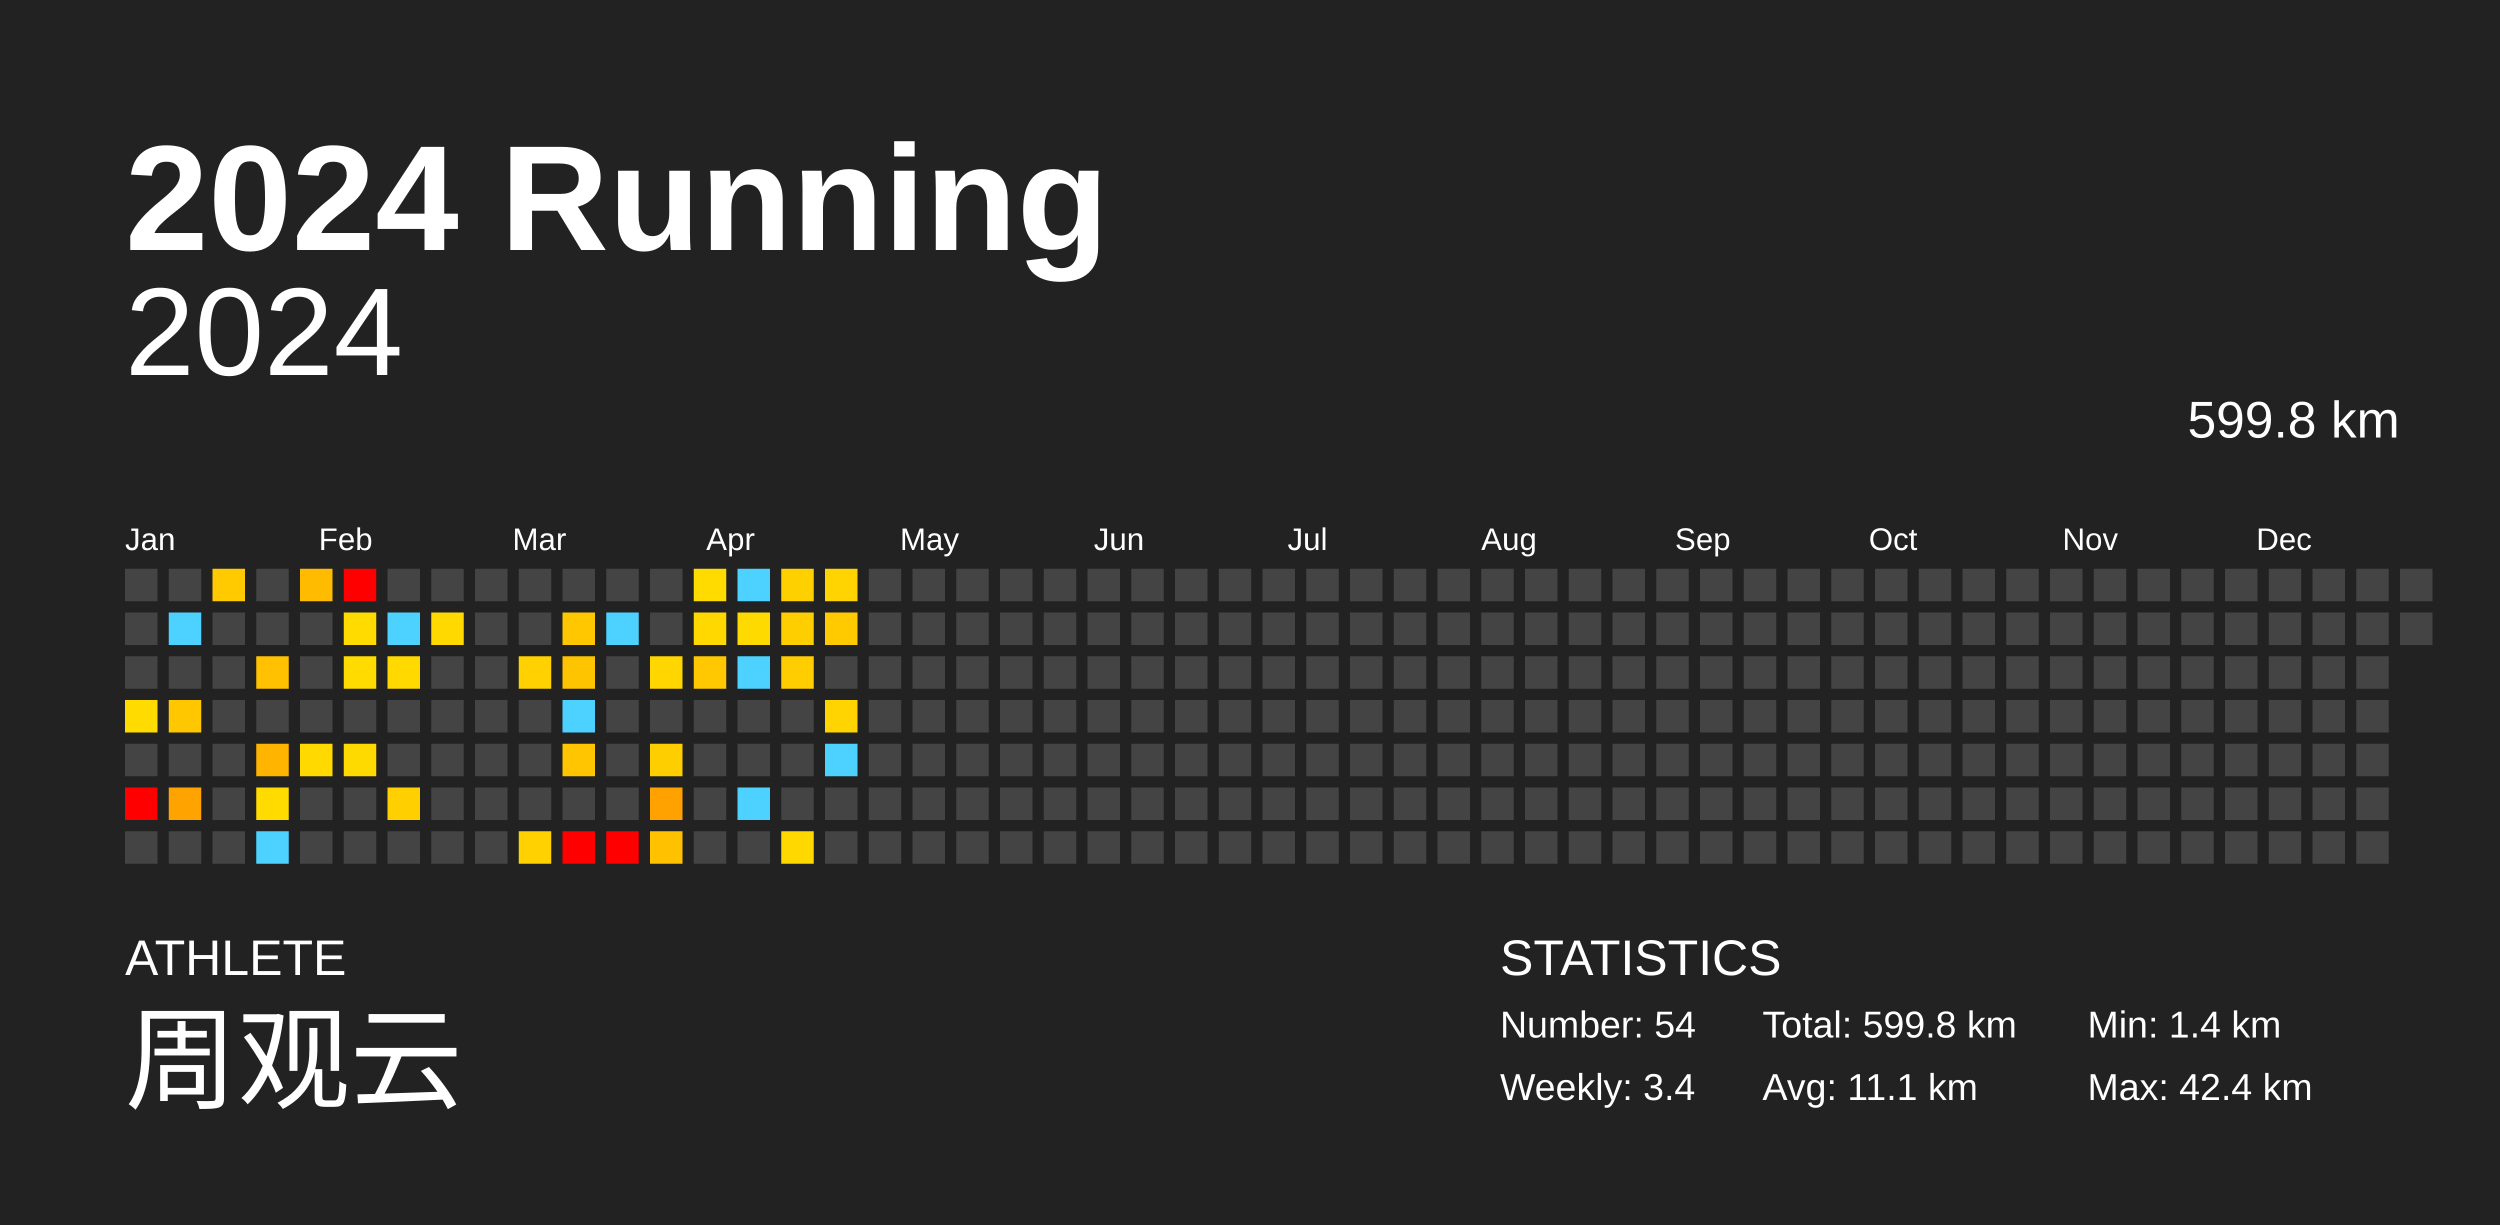
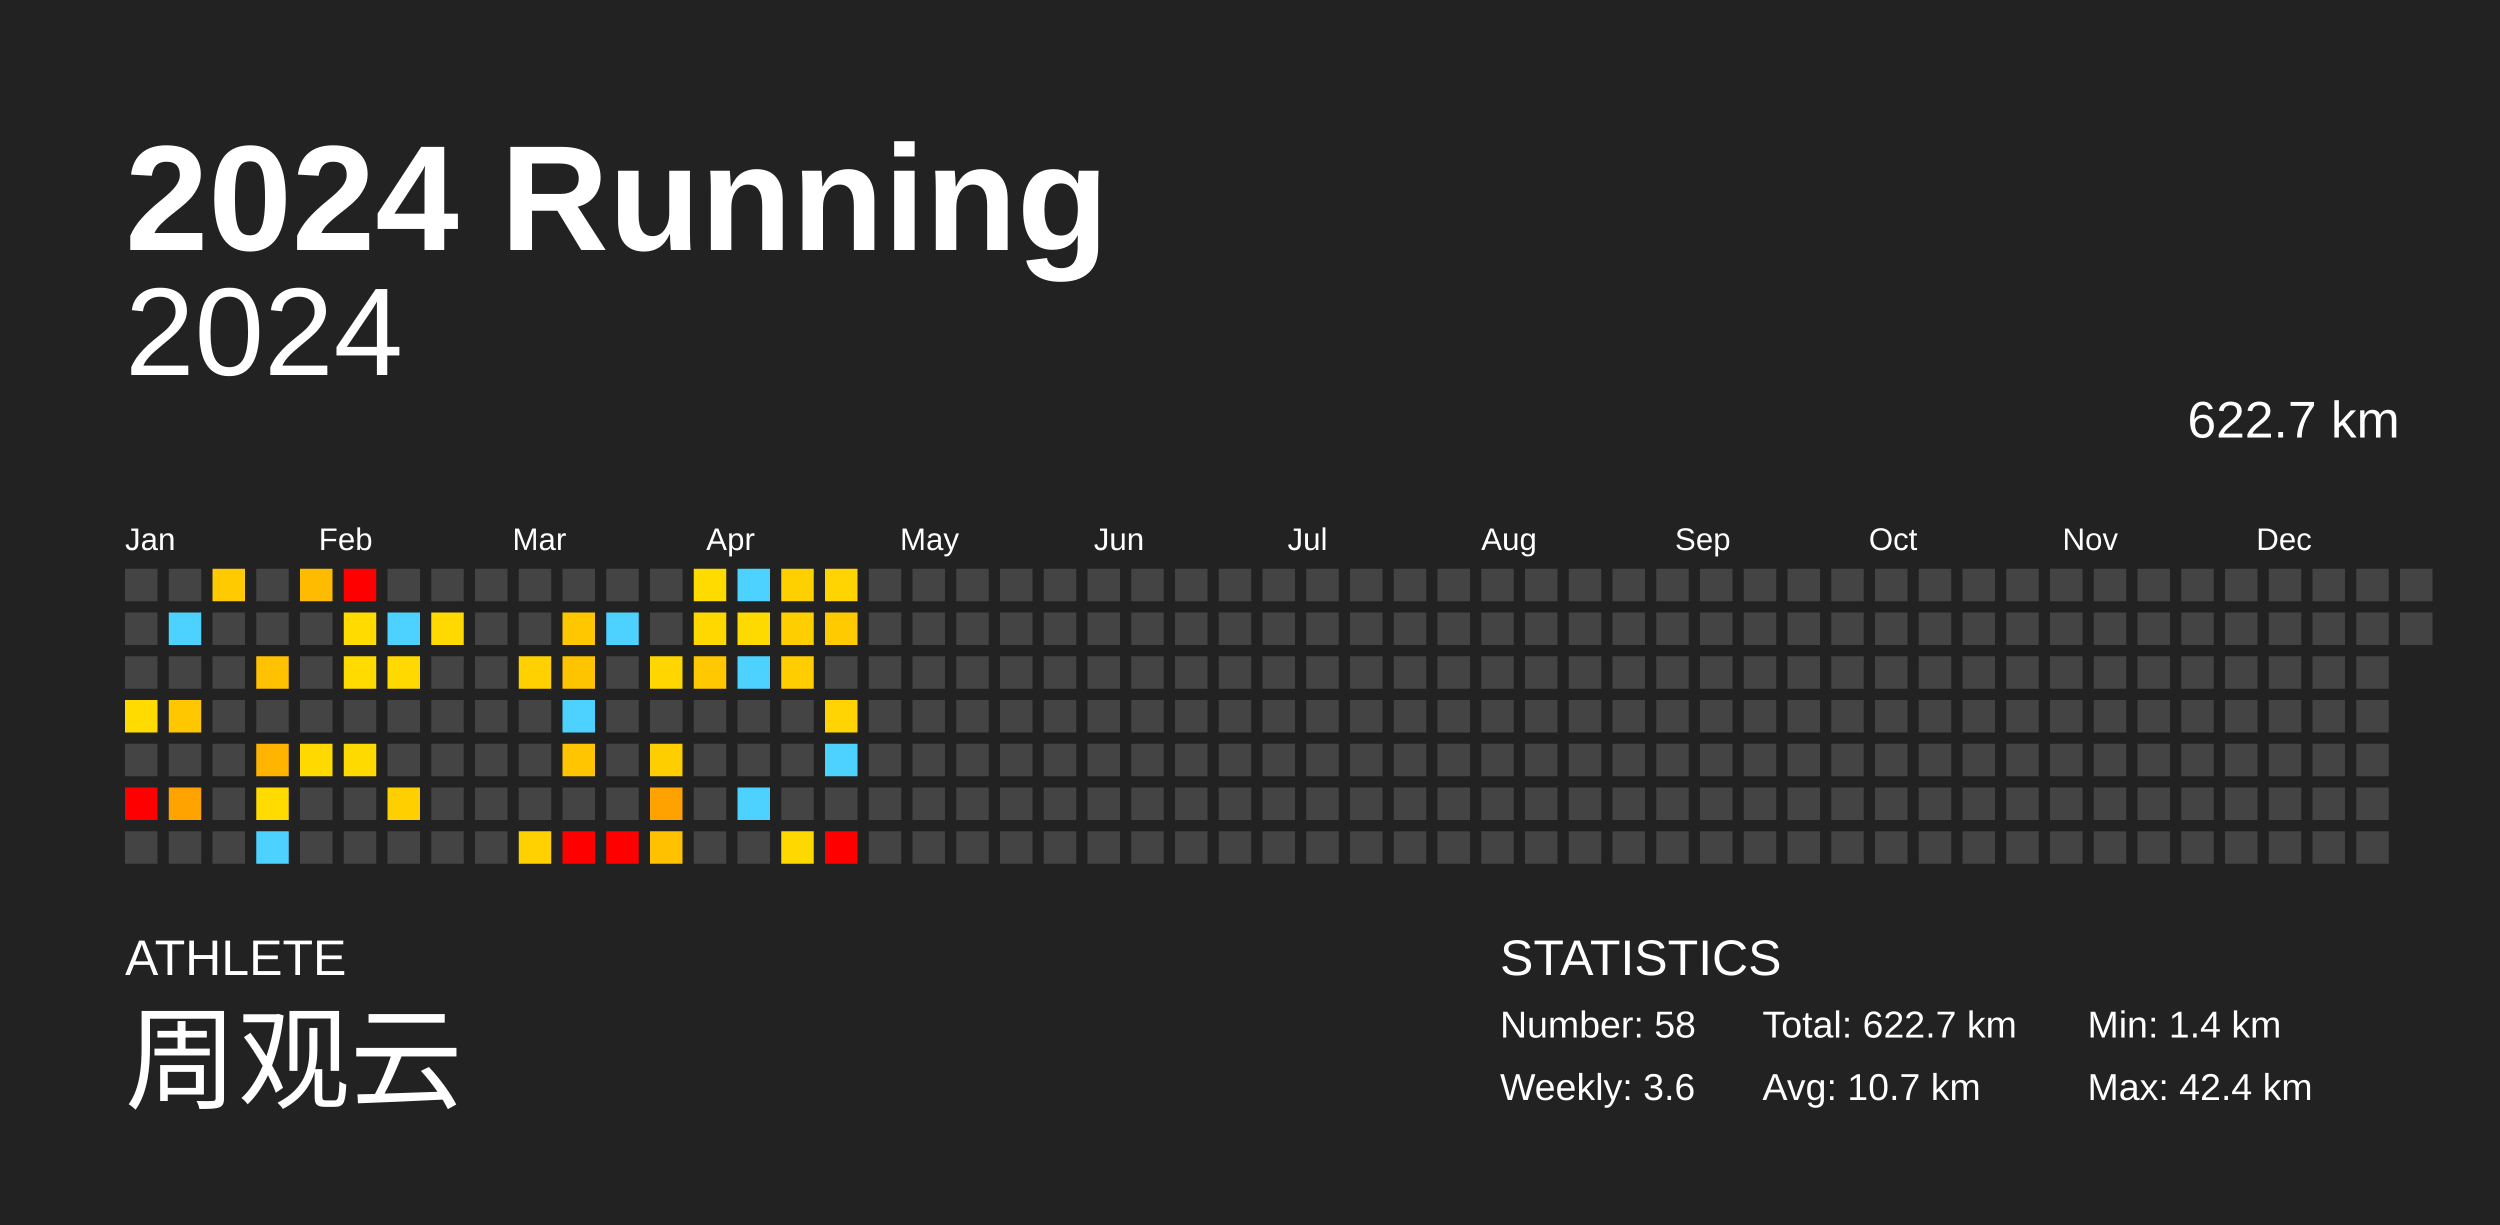
<svg xmlns="http://www.w3.org/2000/svg" baseProfile="full" height="98mm" version="1.1" viewBox="0,0,200,98" width="200mm">
  <defs />
  <rect fill="#222222" height="98" width="200" x="0" y="0" />
  <text fill="#FFFFFF" style="font-size:12px; font-family:Arial; font-weight:bold;" x="10" y="20">2024 Running</text>
  <text fill="#FFFFFF" style="font-size:4px; font-family:Arial" x="10" y="78">ATHLETE</text>
  <text fill="#FFFFFF" style="font-size:9px; font-family:Arial" x="10" y="88">周观云</text>
  <text fill="#FFFFFF" style="font-size:4px; font-family:Arial" x="120" y="78">STATISTICS</text>
-   <text fill="#FFFFFF" style="font-size:3px; font-family:Arial" x="120" y="83">Number: 54</text>
-   <text fill="#FFFFFF" style="font-size:3px; font-family:Arial" x="120" y="88">Weekly: 3.4</text>
-   <text fill="#FFFFFF" style="font-size:3px; font-family:Arial" x="141" y="83">Total: 599.8 km</text>
-   <text fill="#FFFFFF" style="font-size:3px; font-family:Arial" x="141" y="88">Avg: 11.1 km</text>
+   <text fill="#FFFFFF" style="font-size:3px; font-family:Arial" x="120" y="83">Number: 58</text>
+   <text fill="#FFFFFF" style="font-size:3px; font-family:Arial" x="120" y="88">Weekly: 3.6</text>
+   <text fill="#FFFFFF" style="font-size:3px; font-family:Arial" x="141" y="83">Total: 622.7 km</text>
+   <text fill="#FFFFFF" style="font-size:3px; font-family:Arial" x="141" y="88">Avg: 10.7 km</text>
  <text fill="#FFFFFF" style="font-size:3px; font-family:Arial" x="167" y="83">Min: 1.4 km</text>
  <text fill="#FFFFFF" style="font-size:3px; font-family:Arial" x="167" y="88">Max: 42.4 km</text>
  <text alignment-baseline="hanging" fill="#FFFFFF" style="font-size:10.0px; font-family:Arial;" x="10" y="30">2024</text>
-   <text alignment-baseline="hanging" fill="#FFFFFF" style="font-size:4.125px; font-family:Arial;" x="175" y="35">599.8 km</text>
+   <text alignment-baseline="hanging" fill="#FFFFFF" style="font-size:4.125px; font-family:Arial;" x="175" y="35">622.7 km</text>
  <text fill="#FFFFFF" style="font-size:2.5px; font-family:Arial" x="10.0" y="44">Jan</text>
  <text fill="#FFFFFF" style="font-size:2.5px; font-family:Arial" x="25.5" y="44">Feb</text>
  <text fill="#FFFFFF" style="font-size:2.5px; font-family:Arial" x="41.0" y="44">Mar</text>
  <text fill="#FFFFFF" style="font-size:2.5px; font-family:Arial" x="56.5" y="44">Apr</text>
  <text fill="#FFFFFF" style="font-size:2.5px; font-family:Arial" x="72.0" y="44">May</text>
  <text fill="#FFFFFF" style="font-size:2.5px; font-family:Arial" x="87.5" y="44">Jun</text>
  <text fill="#FFFFFF" style="font-size:2.5px; font-family:Arial" x="103.0" y="44">Jul</text>
  <text fill="#FFFFFF" style="font-size:2.5px; font-family:Arial" x="118.5" y="44">Aug</text>
  <text fill="#FFFFFF" style="font-size:2.5px; font-family:Arial" x="134.0" y="44">Sep</text>
  <text fill="#FFFFFF" style="font-size:2.5px; font-family:Arial" x="149.5" y="44">Oct</text>
  <text fill="#FFFFFF" style="font-size:2.5px; font-family:Arial" x="165.0" y="44">Nov</text>
  <text fill="#FFFFFF" style="font-size:2.5px; font-family:Arial" x="180.5" y="44">Dec</text>
  <rect fill="#444444" height="2.6" width="2.6" x="10.0" y="45.5" />
  <rect fill="#444444" height="2.6" width="2.6" x="10.0" y="49.0" />
  <rect fill="#444444" height="2.6" width="2.6" x="10.0" y="52.5" />
  <rect fill="#ffdb00" height="2.6" width="2.6" x="10.0" y="56.0" />
  <rect fill="#444444" height="2.6" width="2.6" x="10.0" y="59.5" />
  <rect fill="red" height="2.6" width="2.6" x="10.0" y="63.0" />
  <rect fill="#444444" height="2.6" width="2.6" x="10.0" y="66.5" />
  <rect fill="#444444" height="2.6" width="2.6" x="13.5" y="45.5" />
  <rect fill="#4dd2ff" height="2.6" width="2.6" x="13.5" y="49.0" />
  <rect fill="#444444" height="2.6" width="2.6" x="13.5" y="52.5" />
  <rect fill="#ffc700" height="2.6" width="2.6" x="13.5" y="56.0" />
  <rect fill="#444444" height="2.6" width="2.6" x="13.5" y="59.5" />
  <rect fill="#ffa300" height="2.6" width="2.6" x="13.5" y="63.0" />
  <rect fill="#444444" height="2.6" width="2.6" x="13.5" y="66.5" />
  <rect fill="#ffca00" height="2.6" width="2.6" x="17.0" y="45.5" />
  <rect fill="#444444" height="2.6" width="2.6" x="17.0" y="49.0" />
  <rect fill="#444444" height="2.6" width="2.6" x="17.0" y="52.5" />
  <rect fill="#444444" height="2.6" width="2.6" x="17.0" y="56.0" />
  <rect fill="#444444" height="2.6" width="2.6" x="17.0" y="59.5" />
  <rect fill="#444444" height="2.6" width="2.6" x="17.0" y="63.0" />
  <rect fill="#444444" height="2.6" width="2.6" x="17.0" y="66.5" />
  <rect fill="#444444" height="2.6" width="2.6" x="20.5" y="45.5" />
  <rect fill="#444444" height="2.6" width="2.6" x="20.5" y="49.0" />
  <rect fill="#ffc100" height="2.6" width="2.6" x="20.5" y="52.5" />
  <rect fill="#444444" height="2.6" width="2.6" x="20.5" y="56.0" />
  <rect fill="#ffb500" height="2.6" width="2.6" x="20.5" y="59.5" />
  <rect fill="#ffdb00" height="2.6" width="2.6" x="20.5" y="63.0" />
  <rect fill="#4dd2ff" height="2.6" width="2.6" x="20.5" y="66.5" />
  <rect fill="#ffbb00" height="2.6" width="2.6" x="24.0" y="45.5" />
  <rect fill="#444444" height="2.6" width="2.6" x="24.0" y="49.0" />
  <rect fill="#444444" height="2.6" width="2.6" x="24.0" y="52.5" />
  <rect fill="#444444" height="2.6" width="2.6" x="24.0" y="56.0" />
  <rect fill="#ffd900" height="2.6" width="2.6" x="24.0" y="59.5" />
  <rect fill="#444444" height="2.6" width="2.6" x="24.0" y="63.0" />
  <rect fill="#444444" height="2.6" width="2.6" x="24.0" y="66.5" />
  <rect fill="red" height="2.6" width="2.6" x="27.5" y="45.5" />
  <rect fill="#ffdb00" height="2.6" width="2.6" x="27.5" y="49.0" />
  <rect fill="#ffdb00" height="2.6" width="2.6" x="27.5" y="52.5" />
  <rect fill="#444444" height="2.6" width="2.6" x="27.5" y="56.0" />
  <rect fill="#ffda00" height="2.6" width="2.6" x="27.5" y="59.5" />
  <rect fill="#444444" height="2.6" width="2.6" x="27.5" y="63.0" />
  <rect fill="#444444" height="2.6" width="2.6" x="27.5" y="66.5" />
  <rect fill="#444444" height="2.6" width="2.6" x="31.0" y="45.5" />
  <rect fill="#4dd2ff" height="2.6" width="2.6" x="31.0" y="49.0" />
  <rect fill="#ffd900" height="2.6" width="2.6" x="31.0" y="52.5" />
  <rect fill="#444444" height="2.6" width="2.6" x="31.0" y="56.0" />
  <rect fill="#444444" height="2.6" width="2.6" x="31.0" y="59.5" />
  <rect fill="#ffcf00" height="2.6" width="2.6" x="31.0" y="63.0" />
  <rect fill="#444444" height="2.6" width="2.6" x="31.0" y="66.5" />
  <rect fill="#444444" height="2.6" width="2.6" x="34.5" y="45.5" />
  <rect fill="#ffd900" height="2.6" width="2.6" x="34.5" y="49.0" />
  <rect fill="#444444" height="2.6" width="2.6" x="34.5" y="52.5" />
  <rect fill="#444444" height="2.6" width="2.6" x="34.5" y="56.0" />
  <rect fill="#444444" height="2.6" width="2.6" x="34.5" y="59.5" />
  <rect fill="#444444" height="2.6" width="2.6" x="34.5" y="63.0" />
  <rect fill="#444444" height="2.6" width="2.6" x="34.5" y="66.5" />
  <rect fill="#444444" height="2.6" width="2.6" x="38.0" y="45.5" />
  <rect fill="#444444" height="2.6" width="2.6" x="38.0" y="49.0" />
  <rect fill="#444444" height="2.6" width="2.6" x="38.0" y="52.5" />
  <rect fill="#444444" height="2.6" width="2.6" x="38.0" y="56.0" />
  <rect fill="#444444" height="2.6" width="2.6" x="38.0" y="59.5" />
  <rect fill="#444444" height="2.6" width="2.6" x="38.0" y="63.0" />
  <rect fill="#444444" height="2.6" width="2.6" x="38.0" y="66.5" />
  <rect fill="#444444" height="2.6" width="2.6" x="41.5" y="45.5" />
  <rect fill="#444444" height="2.6" width="2.6" x="41.5" y="49.0" />
  <rect fill="#ffd100" height="2.6" width="2.6" x="41.5" y="52.5" />
  <rect fill="#444444" height="2.6" width="2.6" x="41.5" y="56.0" />
  <rect fill="#444444" height="2.6" width="2.6" x="41.5" y="59.5" />
  <rect fill="#444444" height="2.6" width="2.6" x="41.5" y="63.0" />
  <rect fill="#ffd100" height="2.6" width="2.6" x="41.5" y="66.5" />
  <rect fill="#444444" height="2.6" width="2.6" x="45.0" y="45.5" />
  <rect fill="#ffc700" height="2.6" width="2.6" x="45.0" y="49.0" />
  <rect fill="#ffc400" height="2.6" width="2.6" x="45.0" y="52.5" />
  <rect fill="#4dd2ff" height="2.6" width="2.6" x="45.0" y="56.0" />
  <rect fill="#ffc500" height="2.6" width="2.6" x="45.0" y="59.5" />
  <rect fill="#444444" height="2.6" width="2.6" x="45.0" y="63.0" />
  <rect fill="red" height="2.6" width="2.6" x="45.0" y="66.5" />
  <rect fill="#444444" height="2.6" width="2.6" x="48.5" y="45.5" />
  <rect fill="#4dd2ff" height="2.6" width="2.6" x="48.5" y="49.0" />
  <rect fill="#444444" height="2.6" width="2.6" x="48.5" y="52.5" />
  <rect fill="#444444" height="2.6" width="2.6" x="48.5" y="56.0" />
  <rect fill="#444444" height="2.6" width="2.6" x="48.5" y="59.5" />
  <rect fill="#444444" height="2.6" width="2.6" x="48.5" y="63.0" />
  <rect fill="red" height="2.6" width="2.6" x="48.5" y="66.5" />
  <rect fill="#444444" height="2.6" width="2.6" x="52.0" y="45.5" />
  <rect fill="#444444" height="2.6" width="2.6" x="52.0" y="49.0" />
  <rect fill="#ffd600" height="2.6" width="2.6" x="52.0" y="52.5" />
  <rect fill="#444444" height="2.6" width="2.6" x="52.0" y="56.0" />
  <rect fill="#ffce00" height="2.6" width="2.6" x="52.0" y="59.5" />
  <rect fill="#ffa200" height="2.6" width="2.6" x="52.0" y="63.0" />
  <rect fill="#ffc100" height="2.6" width="2.6" x="52.0" y="66.5" />
  <rect fill="#ffdb00" height="2.6" width="2.6" x="55.5" y="45.5" />
  <rect fill="#ffd800" height="2.6" width="2.6" x="55.5" y="49.0" />
  <rect fill="#ffc800" height="2.6" width="2.6" x="55.5" y="52.5" />
  <rect fill="#444444" height="2.6" width="2.6" x="55.5" y="56.0" />
  <rect fill="#444444" height="2.6" width="2.6" x="55.5" y="59.5" />
  <rect fill="#444444" height="2.6" width="2.6" x="55.5" y="63.0" />
  <rect fill="#444444" height="2.6" width="2.6" x="55.5" y="66.5" />
  <rect fill="#4dd2ff" height="2.6" width="2.6" x="59.0" y="45.5" />
  <rect fill="#ffda00" height="2.6" width="2.6" x="59.0" y="49.0" />
  <rect fill="#4dd2ff" height="2.6" width="2.6" x="59.0" y="52.5" />
  <rect fill="#444444" height="2.6" width="2.6" x="59.0" y="56.0" />
  <rect fill="#444444" height="2.6" width="2.6" x="59.0" y="59.5" />
  <rect fill="#4dd2ff" height="2.6" width="2.6" x="59.0" y="63.0" />
  <rect fill="#444444" height="2.6" width="2.6" x="59.0" y="66.5" />
  <rect fill="#ffd000" height="2.6" width="2.6" x="62.5" y="45.5" />
  <rect fill="#ffce00" height="2.6" width="2.6" x="62.5" y="49.0" />
  <rect fill="#ffcd00" height="2.6" width="2.6" x="62.5" y="52.5" />
  <rect fill="#444444" height="2.6" width="2.6" x="62.5" y="56.0" />
  <rect fill="#444444" height="2.6" width="2.6" x="62.5" y="59.5" />
  <rect fill="#444444" height="2.6" width="2.6" x="62.5" y="63.0" />
  <rect fill="#ffd800" height="2.6" width="2.6" x="62.5" y="66.5" />
  <rect fill="#ffd400" height="2.6" width="2.6" x="66.0" y="45.5" />
  <rect fill="#ffca00" height="2.6" width="2.6" x="66.0" y="49.0" />
  <rect fill="#444444" height="2.6" width="2.6" x="66.0" y="52.5" />
  <rect fill="#ffd400" height="2.6" width="2.6" x="66.0" y="56.0" />
  <rect fill="#4dd2ff" height="2.6" width="2.6" x="66.0" y="59.5" />
  <rect fill="#444444" height="2.6" width="2.6" x="66.0" y="63.0" />
-   <rect fill="#444444" height="2.6" width="2.6" x="66.0" y="66.5" />
+   <rect fill="red" height="2.6" width="2.6" x="66.0" y="66.5" />
  <rect fill="#444444" height="2.6" width="2.6" x="69.5" y="45.5" />
  <rect fill="#444444" height="2.6" width="2.6" x="69.5" y="49.0" />
  <rect fill="#444444" height="2.6" width="2.6" x="69.5" y="52.5" />
  <rect fill="#444444" height="2.6" width="2.6" x="69.5" y="56.0" />
  <rect fill="#444444" height="2.6" width="2.6" x="69.5" y="59.5" />
  <rect fill="#444444" height="2.6" width="2.6" x="69.5" y="63.0" />
  <rect fill="#444444" height="2.6" width="2.6" x="69.5" y="66.5" />
  <rect fill="#444444" height="2.6" width="2.6" x="73.0" y="45.5" />
  <rect fill="#444444" height="2.6" width="2.6" x="73.0" y="49.0" />
  <rect fill="#444444" height="2.6" width="2.6" x="73.0" y="52.5" />
  <rect fill="#444444" height="2.6" width="2.6" x="73.0" y="56.0" />
  <rect fill="#444444" height="2.6" width="2.6" x="73.0" y="59.5" />
  <rect fill="#444444" height="2.6" width="2.6" x="73.0" y="63.0" />
  <rect fill="#444444" height="2.6" width="2.6" x="73.0" y="66.5" />
  <rect fill="#444444" height="2.6" width="2.6" x="76.5" y="45.5" />
  <rect fill="#444444" height="2.6" width="2.6" x="76.5" y="49.0" />
  <rect fill="#444444" height="2.6" width="2.6" x="76.5" y="52.5" />
  <rect fill="#444444" height="2.6" width="2.6" x="76.5" y="56.0" />
  <rect fill="#444444" height="2.6" width="2.6" x="76.5" y="59.5" />
  <rect fill="#444444" height="2.6" width="2.6" x="76.5" y="63.0" />
  <rect fill="#444444" height="2.6" width="2.6" x="76.5" y="66.5" />
  <rect fill="#444444" height="2.6" width="2.6" x="80.0" y="45.5" />
  <rect fill="#444444" height="2.6" width="2.6" x="80.0" y="49.0" />
  <rect fill="#444444" height="2.6" width="2.6" x="80.0" y="52.5" />
  <rect fill="#444444" height="2.6" width="2.6" x="80.0" y="56.0" />
  <rect fill="#444444" height="2.6" width="2.6" x="80.0" y="59.5" />
  <rect fill="#444444" height="2.6" width="2.6" x="80.0" y="63.0" />
  <rect fill="#444444" height="2.6" width="2.6" x="80.0" y="66.5" />
  <rect fill="#444444" height="2.6" width="2.6" x="83.5" y="45.5" />
  <rect fill="#444444" height="2.6" width="2.6" x="83.5" y="49.0" />
  <rect fill="#444444" height="2.6" width="2.6" x="83.5" y="52.5" />
  <rect fill="#444444" height="2.6" width="2.6" x="83.5" y="56.0" />
  <rect fill="#444444" height="2.6" width="2.6" x="83.5" y="59.5" />
  <rect fill="#444444" height="2.6" width="2.6" x="83.5" y="63.0" />
  <rect fill="#444444" height="2.6" width="2.6" x="83.5" y="66.5" />
  <rect fill="#444444" height="2.6" width="2.6" x="87.0" y="45.5" />
  <rect fill="#444444" height="2.6" width="2.6" x="87.0" y="49.0" />
  <rect fill="#444444" height="2.6" width="2.6" x="87.0" y="52.5" />
  <rect fill="#444444" height="2.6" width="2.6" x="87.0" y="56.0" />
  <rect fill="#444444" height="2.6" width="2.6" x="87.0" y="59.5" />
  <rect fill="#444444" height="2.6" width="2.6" x="87.0" y="63.0" />
  <rect fill="#444444" height="2.6" width="2.6" x="87.0" y="66.5" />
  <rect fill="#444444" height="2.6" width="2.6" x="90.5" y="45.5" />
  <rect fill="#444444" height="2.6" width="2.6" x="90.5" y="49.0" />
  <rect fill="#444444" height="2.6" width="2.6" x="90.5" y="52.5" />
  <rect fill="#444444" height="2.6" width="2.6" x="90.5" y="56.0" />
  <rect fill="#444444" height="2.6" width="2.6" x="90.5" y="59.5" />
  <rect fill="#444444" height="2.6" width="2.6" x="90.5" y="63.0" />
  <rect fill="#444444" height="2.6" width="2.6" x="90.5" y="66.5" />
  <rect fill="#444444" height="2.6" width="2.6" x="94.0" y="45.5" />
  <rect fill="#444444" height="2.6" width="2.6" x="94.0" y="49.0" />
  <rect fill="#444444" height="2.6" width="2.6" x="94.0" y="52.5" />
  <rect fill="#444444" height="2.6" width="2.6" x="94.0" y="56.0" />
  <rect fill="#444444" height="2.6" width="2.6" x="94.0" y="59.5" />
  <rect fill="#444444" height="2.6" width="2.6" x="94.0" y="63.0" />
  <rect fill="#444444" height="2.6" width="2.6" x="94.0" y="66.5" />
  <rect fill="#444444" height="2.6" width="2.6" x="97.5" y="45.5" />
  <rect fill="#444444" height="2.6" width="2.6" x="97.5" y="49.0" />
  <rect fill="#444444" height="2.6" width="2.6" x="97.5" y="52.5" />
  <rect fill="#444444" height="2.6" width="2.6" x="97.5" y="56.0" />
  <rect fill="#444444" height="2.6" width="2.6" x="97.5" y="59.5" />
  <rect fill="#444444" height="2.6" width="2.6" x="97.5" y="63.0" />
  <rect fill="#444444" height="2.6" width="2.6" x="97.5" y="66.5" />
  <rect fill="#444444" height="2.6" width="2.6" x="101.0" y="45.5" />
  <rect fill="#444444" height="2.6" width="2.6" x="101.0" y="49.0" />
  <rect fill="#444444" height="2.6" width="2.6" x="101.0" y="52.5" />
  <rect fill="#444444" height="2.6" width="2.6" x="101.0" y="56.0" />
  <rect fill="#444444" height="2.6" width="2.6" x="101.0" y="59.5" />
  <rect fill="#444444" height="2.6" width="2.6" x="101.0" y="63.0" />
  <rect fill="#444444" height="2.6" width="2.6" x="101.0" y="66.5" />
  <rect fill="#444444" height="2.6" width="2.6" x="104.5" y="45.5" />
  <rect fill="#444444" height="2.6" width="2.6" x="104.5" y="49.0" />
  <rect fill="#444444" height="2.6" width="2.6" x="104.5" y="52.5" />
  <rect fill="#444444" height="2.6" width="2.6" x="104.5" y="56.0" />
  <rect fill="#444444" height="2.6" width="2.6" x="104.5" y="59.5" />
  <rect fill="#444444" height="2.6" width="2.6" x="104.5" y="63.0" />
  <rect fill="#444444" height="2.6" width="2.6" x="104.5" y="66.5" />
  <rect fill="#444444" height="2.6" width="2.6" x="108.0" y="45.5" />
  <rect fill="#444444" height="2.6" width="2.6" x="108.0" y="49.0" />
  <rect fill="#444444" height="2.6" width="2.6" x="108.0" y="52.5" />
  <rect fill="#444444" height="2.6" width="2.6" x="108.0" y="56.0" />
  <rect fill="#444444" height="2.6" width="2.6" x="108.0" y="59.5" />
  <rect fill="#444444" height="2.6" width="2.6" x="108.0" y="63.0" />
  <rect fill="#444444" height="2.6" width="2.6" x="108.0" y="66.5" />
  <rect fill="#444444" height="2.6" width="2.6" x="111.5" y="45.5" />
  <rect fill="#444444" height="2.6" width="2.6" x="111.5" y="49.0" />
  <rect fill="#444444" height="2.6" width="2.6" x="111.5" y="52.5" />
  <rect fill="#444444" height="2.6" width="2.6" x="111.5" y="56.0" />
  <rect fill="#444444" height="2.6" width="2.6" x="111.5" y="59.5" />
  <rect fill="#444444" height="2.6" width="2.6" x="111.5" y="63.0" />
  <rect fill="#444444" height="2.6" width="2.6" x="111.5" y="66.5" />
  <rect fill="#444444" height="2.6" width="2.6" x="115.0" y="45.5" />
  <rect fill="#444444" height="2.6" width="2.6" x="115.0" y="49.0" />
  <rect fill="#444444" height="2.6" width="2.6" x="115.0" y="52.5" />
  <rect fill="#444444" height="2.6" width="2.6" x="115.0" y="56.0" />
  <rect fill="#444444" height="2.6" width="2.6" x="115.0" y="59.5" />
  <rect fill="#444444" height="2.6" width="2.6" x="115.0" y="63.0" />
  <rect fill="#444444" height="2.6" width="2.6" x="115.0" y="66.5" />
  <rect fill="#444444" height="2.6" width="2.6" x="118.5" y="45.5" />
  <rect fill="#444444" height="2.6" width="2.6" x="118.5" y="49.0" />
  <rect fill="#444444" height="2.6" width="2.6" x="118.5" y="52.5" />
  <rect fill="#444444" height="2.6" width="2.6" x="118.5" y="56.0" />
  <rect fill="#444444" height="2.6" width="2.6" x="118.5" y="59.5" />
  <rect fill="#444444" height="2.6" width="2.6" x="118.5" y="63.0" />
  <rect fill="#444444" height="2.6" width="2.6" x="118.5" y="66.5" />
  <rect fill="#444444" height="2.6" width="2.6" x="122.0" y="45.5" />
  <rect fill="#444444" height="2.6" width="2.6" x="122.0" y="49.0" />
  <rect fill="#444444" height="2.6" width="2.6" x="122.0" y="52.5" />
  <rect fill="#444444" height="2.6" width="2.6" x="122.0" y="56.0" />
  <rect fill="#444444" height="2.6" width="2.6" x="122.0" y="59.5" />
  <rect fill="#444444" height="2.6" width="2.6" x="122.0" y="63.0" />
  <rect fill="#444444" height="2.6" width="2.6" x="122.0" y="66.5" />
  <rect fill="#444444" height="2.6" width="2.6" x="125.5" y="45.5" />
  <rect fill="#444444" height="2.6" width="2.6" x="125.5" y="49.0" />
  <rect fill="#444444" height="2.6" width="2.6" x="125.5" y="52.5" />
  <rect fill="#444444" height="2.6" width="2.6" x="125.5" y="56.0" />
  <rect fill="#444444" height="2.6" width="2.6" x="125.5" y="59.5" />
  <rect fill="#444444" height="2.6" width="2.6" x="125.5" y="63.0" />
  <rect fill="#444444" height="2.6" width="2.6" x="125.5" y="66.5" />
  <rect fill="#444444" height="2.6" width="2.6" x="129.0" y="45.5" />
  <rect fill="#444444" height="2.6" width="2.6" x="129.0" y="49.0" />
  <rect fill="#444444" height="2.6" width="2.6" x="129.0" y="52.5" />
  <rect fill="#444444" height="2.6" width="2.6" x="129.0" y="56.0" />
  <rect fill="#444444" height="2.6" width="2.6" x="129.0" y="59.5" />
  <rect fill="#444444" height="2.6" width="2.6" x="129.0" y="63.0" />
  <rect fill="#444444" height="2.6" width="2.6" x="129.0" y="66.5" />
  <rect fill="#444444" height="2.6" width="2.6" x="132.5" y="45.5" />
  <rect fill="#444444" height="2.6" width="2.6" x="132.5" y="49.0" />
  <rect fill="#444444" height="2.6" width="2.6" x="132.5" y="52.5" />
  <rect fill="#444444" height="2.6" width="2.6" x="132.5" y="56.0" />
  <rect fill="#444444" height="2.6" width="2.6" x="132.5" y="59.5" />
  <rect fill="#444444" height="2.6" width="2.6" x="132.5" y="63.0" />
  <rect fill="#444444" height="2.6" width="2.6" x="132.5" y="66.5" />
  <rect fill="#444444" height="2.6" width="2.6" x="136.0" y="45.5" />
  <rect fill="#444444" height="2.6" width="2.6" x="136.0" y="49.0" />
  <rect fill="#444444" height="2.6" width="2.6" x="136.0" y="52.5" />
  <rect fill="#444444" height="2.6" width="2.6" x="136.0" y="56.0" />
  <rect fill="#444444" height="2.6" width="2.6" x="136.0" y="59.5" />
  <rect fill="#444444" height="2.6" width="2.6" x="136.0" y="63.0" />
  <rect fill="#444444" height="2.6" width="2.6" x="136.0" y="66.5" />
  <rect fill="#444444" height="2.6" width="2.6" x="139.5" y="45.5" />
  <rect fill="#444444" height="2.6" width="2.6" x="139.5" y="49.0" />
  <rect fill="#444444" height="2.6" width="2.6" x="139.5" y="52.5" />
  <rect fill="#444444" height="2.6" width="2.6" x="139.5" y="56.0" />
  <rect fill="#444444" height="2.6" width="2.6" x="139.5" y="59.5" />
  <rect fill="#444444" height="2.6" width="2.6" x="139.5" y="63.0" />
  <rect fill="#444444" height="2.6" width="2.6" x="139.5" y="66.5" />
  <rect fill="#444444" height="2.6" width="2.6" x="143.0" y="45.5" />
  <rect fill="#444444" height="2.6" width="2.6" x="143.0" y="49.0" />
  <rect fill="#444444" height="2.6" width="2.6" x="143.0" y="52.5" />
  <rect fill="#444444" height="2.6" width="2.6" x="143.0" y="56.0" />
  <rect fill="#444444" height="2.6" width="2.6" x="143.0" y="59.5" />
  <rect fill="#444444" height="2.6" width="2.6" x="143.0" y="63.0" />
  <rect fill="#444444" height="2.6" width="2.6" x="143.0" y="66.5" />
  <rect fill="#444444" height="2.6" width="2.6" x="146.5" y="45.5" />
  <rect fill="#444444" height="2.6" width="2.6" x="146.5" y="49.0" />
  <rect fill="#444444" height="2.6" width="2.6" x="146.5" y="52.5" />
  <rect fill="#444444" height="2.6" width="2.6" x="146.5" y="56.0" />
  <rect fill="#444444" height="2.6" width="2.6" x="146.5" y="59.5" />
  <rect fill="#444444" height="2.6" width="2.6" x="146.5" y="63.0" />
  <rect fill="#444444" height="2.6" width="2.6" x="146.5" y="66.5" />
  <rect fill="#444444" height="2.6" width="2.6" x="150.0" y="45.5" />
  <rect fill="#444444" height="2.6" width="2.6" x="150.0" y="49.0" />
  <rect fill="#444444" height="2.6" width="2.6" x="150.0" y="52.5" />
  <rect fill="#444444" height="2.6" width="2.6" x="150.0" y="56.0" />
  <rect fill="#444444" height="2.6" width="2.6" x="150.0" y="59.5" />
  <rect fill="#444444" height="2.6" width="2.6" x="150.0" y="63.0" />
  <rect fill="#444444" height="2.6" width="2.6" x="150.0" y="66.5" />
  <rect fill="#444444" height="2.6" width="2.6" x="153.5" y="45.5" />
  <rect fill="#444444" height="2.6" width="2.6" x="153.5" y="49.0" />
  <rect fill="#444444" height="2.6" width="2.6" x="153.5" y="52.5" />
  <rect fill="#444444" height="2.6" width="2.6" x="153.5" y="56.0" />
  <rect fill="#444444" height="2.6" width="2.6" x="153.5" y="59.5" />
  <rect fill="#444444" height="2.6" width="2.6" x="153.5" y="63.0" />
  <rect fill="#444444" height="2.6" width="2.6" x="153.5" y="66.5" />
  <rect fill="#444444" height="2.6" width="2.6" x="157.0" y="45.5" />
  <rect fill="#444444" height="2.6" width="2.6" x="157.0" y="49.0" />
  <rect fill="#444444" height="2.6" width="2.6" x="157.0" y="52.5" />
  <rect fill="#444444" height="2.6" width="2.6" x="157.0" y="56.0" />
  <rect fill="#444444" height="2.6" width="2.6" x="157.0" y="59.5" />
  <rect fill="#444444" height="2.6" width="2.6" x="157.0" y="63.0" />
  <rect fill="#444444" height="2.6" width="2.6" x="157.0" y="66.5" />
  <rect fill="#444444" height="2.6" width="2.6" x="160.5" y="45.5" />
  <rect fill="#444444" height="2.6" width="2.6" x="160.5" y="49.0" />
  <rect fill="#444444" height="2.6" width="2.6" x="160.5" y="52.5" />
  <rect fill="#444444" height="2.6" width="2.6" x="160.5" y="56.0" />
  <rect fill="#444444" height="2.6" width="2.6" x="160.5" y="59.5" />
  <rect fill="#444444" height="2.6" width="2.6" x="160.5" y="63.0" />
  <rect fill="#444444" height="2.6" width="2.6" x="160.5" y="66.5" />
  <rect fill="#444444" height="2.6" width="2.6" x="164.0" y="45.5" />
  <rect fill="#444444" height="2.6" width="2.6" x="164.0" y="49.0" />
  <rect fill="#444444" height="2.6" width="2.6" x="164.0" y="52.5" />
  <rect fill="#444444" height="2.6" width="2.6" x="164.0" y="56.0" />
  <rect fill="#444444" height="2.6" width="2.6" x="164.0" y="59.5" />
  <rect fill="#444444" height="2.6" width="2.6" x="164.0" y="63.0" />
  <rect fill="#444444" height="2.6" width="2.6" x="164.0" y="66.5" />
  <rect fill="#444444" height="2.6" width="2.6" x="167.5" y="45.5" />
  <rect fill="#444444" height="2.6" width="2.6" x="167.5" y="49.0" />
  <rect fill="#444444" height="2.6" width="2.6" x="167.5" y="52.5" />
  <rect fill="#444444" height="2.6" width="2.6" x="167.5" y="56.0" />
  <rect fill="#444444" height="2.6" width="2.6" x="167.5" y="59.5" />
  <rect fill="#444444" height="2.6" width="2.6" x="167.5" y="63.0" />
  <rect fill="#444444" height="2.6" width="2.6" x="167.5" y="66.5" />
  <rect fill="#444444" height="2.6" width="2.6" x="171.0" y="45.5" />
  <rect fill="#444444" height="2.6" width="2.6" x="171.0" y="49.0" />
  <rect fill="#444444" height="2.6" width="2.6" x="171.0" y="52.5" />
  <rect fill="#444444" height="2.6" width="2.6" x="171.0" y="56.0" />
  <rect fill="#444444" height="2.6" width="2.6" x="171.0" y="59.5" />
  <rect fill="#444444" height="2.6" width="2.6" x="171.0" y="63.0" />
  <rect fill="#444444" height="2.6" width="2.6" x="171.0" y="66.5" />
  <rect fill="#444444" height="2.6" width="2.6" x="174.5" y="45.5" />
  <rect fill="#444444" height="2.6" width="2.6" x="174.5" y="49.0" />
  <rect fill="#444444" height="2.6" width="2.6" x="174.5" y="52.5" />
  <rect fill="#444444" height="2.6" width="2.6" x="174.5" y="56.0" />
  <rect fill="#444444" height="2.6" width="2.6" x="174.5" y="59.5" />
  <rect fill="#444444" height="2.6" width="2.6" x="174.5" y="63.0" />
  <rect fill="#444444" height="2.6" width="2.6" x="174.5" y="66.5" />
  <rect fill="#444444" height="2.6" width="2.6" x="178.0" y="45.5" />
  <rect fill="#444444" height="2.6" width="2.6" x="178.0" y="49.0" />
  <rect fill="#444444" height="2.6" width="2.6" x="178.0" y="52.5" />
  <rect fill="#444444" height="2.6" width="2.6" x="178.0" y="56.0" />
  <rect fill="#444444" height="2.6" width="2.6" x="178.0" y="59.5" />
  <rect fill="#444444" height="2.6" width="2.6" x="178.0" y="63.0" />
  <rect fill="#444444" height="2.6" width="2.6" x="178.0" y="66.5" />
  <rect fill="#444444" height="2.6" width="2.6" x="181.5" y="45.5" />
  <rect fill="#444444" height="2.6" width="2.6" x="181.5" y="49.0" />
  <rect fill="#444444" height="2.6" width="2.6" x="181.5" y="52.5" />
  <rect fill="#444444" height="2.6" width="2.6" x="181.5" y="56.0" />
  <rect fill="#444444" height="2.6" width="2.6" x="181.5" y="59.5" />
  <rect fill="#444444" height="2.6" width="2.6" x="181.5" y="63.0" />
  <rect fill="#444444" height="2.6" width="2.6" x="181.5" y="66.5" />
  <rect fill="#444444" height="2.6" width="2.6" x="185.0" y="45.5" />
  <rect fill="#444444" height="2.6" width="2.6" x="185.0" y="49.0" />
  <rect fill="#444444" height="2.6" width="2.6" x="185.0" y="52.5" />
  <rect fill="#444444" height="2.6" width="2.6" x="185.0" y="56.0" />
  <rect fill="#444444" height="2.6" width="2.6" x="185.0" y="59.5" />
  <rect fill="#444444" height="2.6" width="2.6" x="185.0" y="63.0" />
  <rect fill="#444444" height="2.6" width="2.6" x="185.0" y="66.5" />
  <rect fill="#444444" height="2.6" width="2.6" x="188.5" y="45.5" />
  <rect fill="#444444" height="2.6" width="2.6" x="188.5" y="49.0" />
  <rect fill="#444444" height="2.6" width="2.6" x="188.5" y="52.5" />
  <rect fill="#444444" height="2.6" width="2.6" x="188.5" y="56.0" />
  <rect fill="#444444" height="2.6" width="2.6" x="188.5" y="59.5" />
  <rect fill="#444444" height="2.6" width="2.6" x="188.5" y="63.0" />
  <rect fill="#444444" height="2.6" width="2.6" x="188.5" y="66.5" />
  <rect fill="#444444" height="2.6" width="2.6" x="192.0" y="45.5" />
  <rect fill="#444444" height="2.6" width="2.6" x="192.0" y="49.0" />
</svg>
